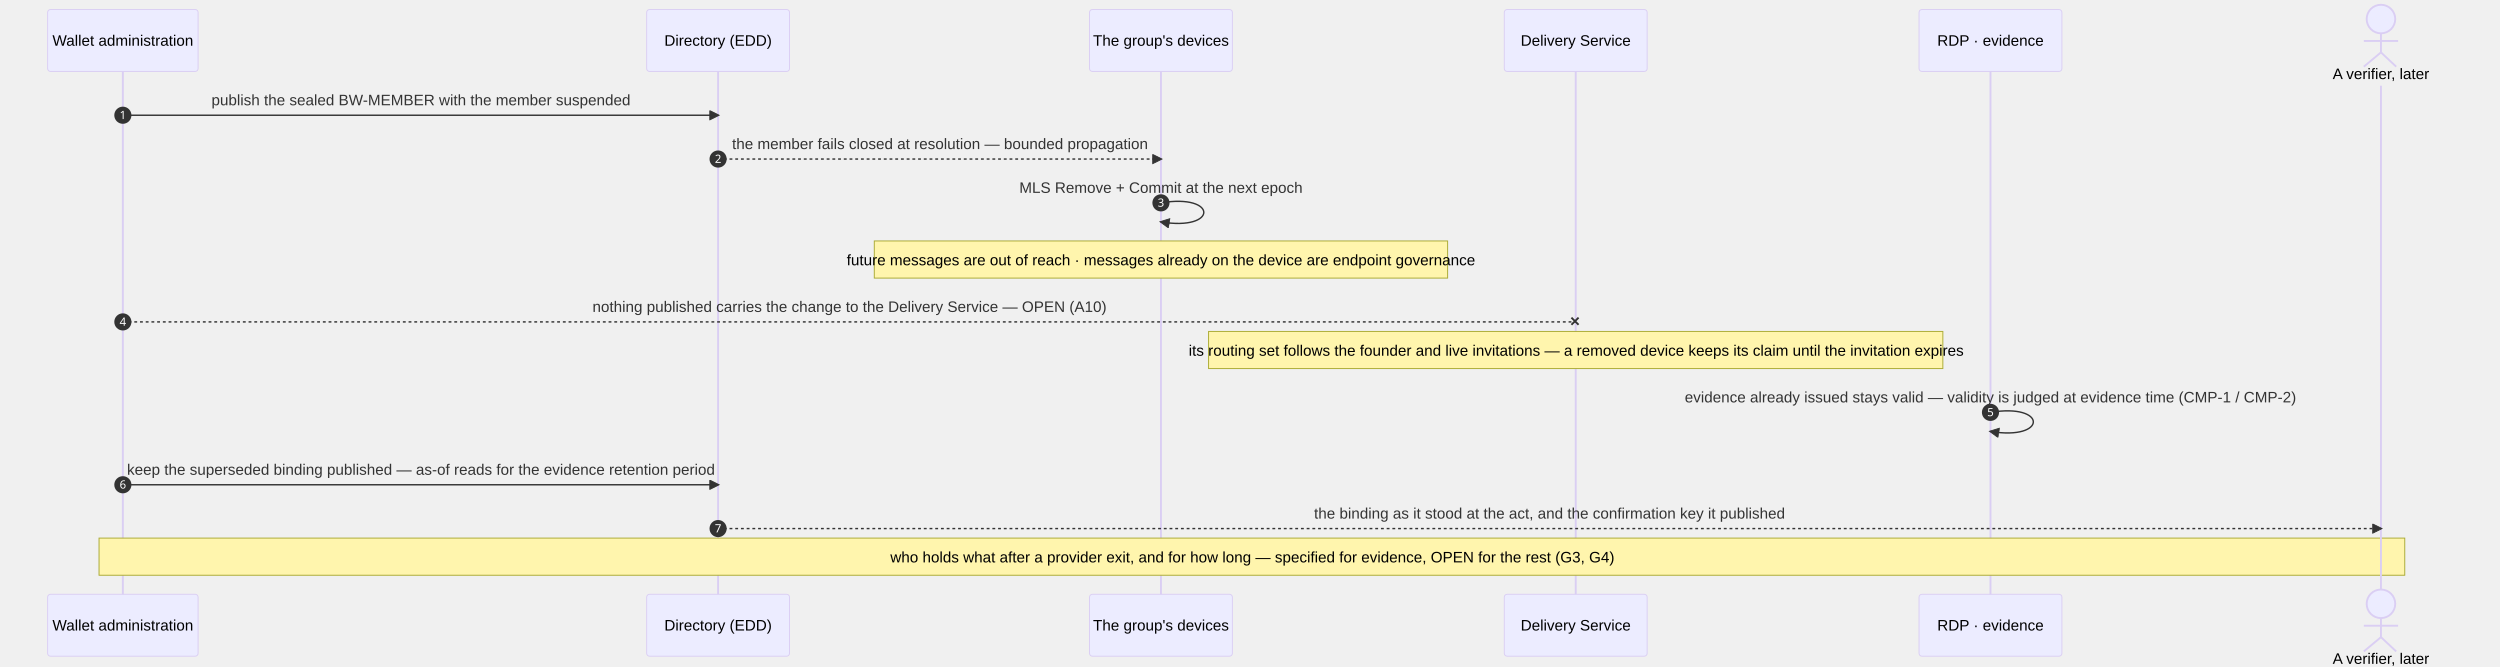
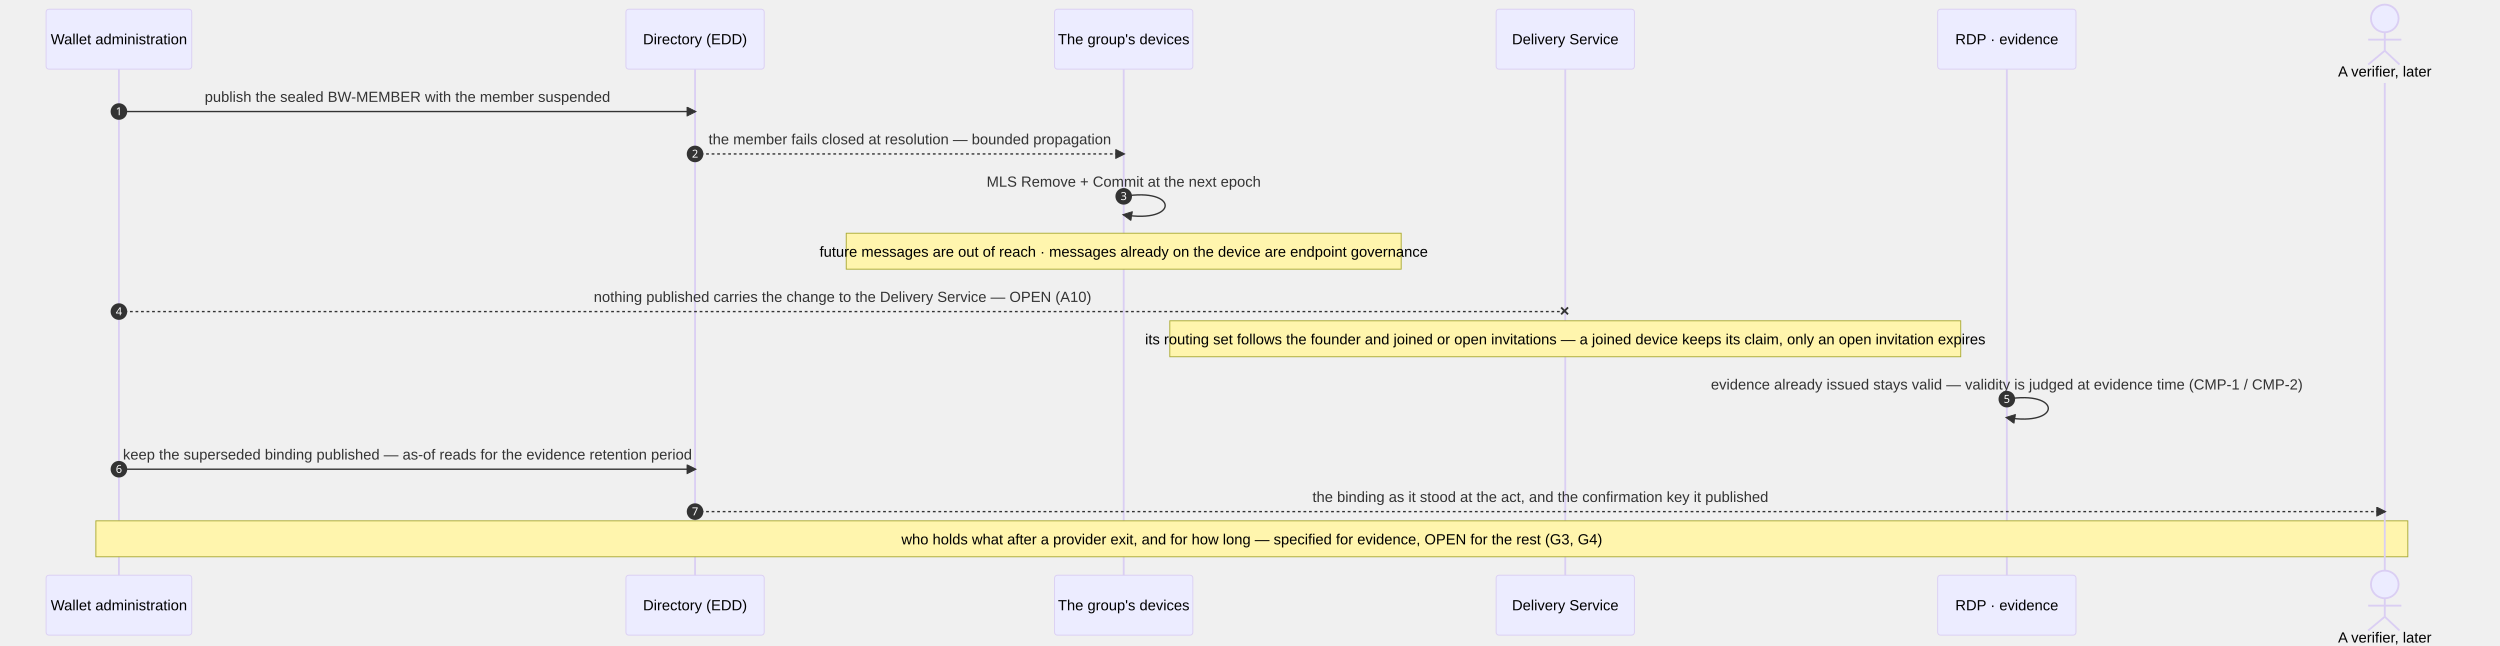
- <svg xmlns="http://www.w3.org/2000/svg" aria-roledescription="sequence" role="graphics-document document" viewBox="-50 -10 2625 700" style="max-width: 2625px; background-color: white;" width="100%" id="my-svg">
+ <svg xmlns="http://www.w3.org/2000/svg" aria-roledescription="sequence" role="graphics-document document" viewBox="-50 -10 2712 700" style="max-width: 2712px; background-color: white;" width="100%" id="my-svg">
  <g>
-     <rect class="actor" ry="3" rx="3" height="65" width="150" stroke="#666" fill="#eaeaea" y="614" x="1965" />
-     <text style="text-anchor: middle; font-size: 16px; font-weight: 400;" class="actor" alignment-baseline="central" dominant-baseline="central" y="646.5" x="2040">
-       <tspan dy="0" x="2040">RDP · evidence</tspan>
+     <rect class="actor" ry="3" rx="3" height="65" width="150" stroke="#666" fill="#eaeaea" y="614" x="2052" />
+     <text style="text-anchor: middle; font-size: 16px; font-weight: 400;" class="actor" alignment-baseline="central" dominant-baseline="central" y="646.5" x="2127">
+       <tspan dy="0" x="2127">RDP · evidence</tspan>
    </text>
  </g>
  <g>
-     <rect class="actor" ry="3" rx="3" height="65" width="150" stroke="#666" fill="#eaeaea" y="614" x="1529.5" />
-     <text style="text-anchor: middle; font-size: 16px; font-weight: 400;" class="actor" alignment-baseline="central" dominant-baseline="central" y="646.5" x="1604.5">
-       <tspan dy="0" x="1604.5">Delivery Service</tspan>
+     <rect class="actor" ry="3" rx="3" height="65" width="150" stroke="#666" fill="#eaeaea" y="614" x="1573" />
+     <text style="text-anchor: middle; font-size: 16px; font-weight: 400;" class="actor" alignment-baseline="central" dominant-baseline="central" y="646.5" x="1648">
+       <tspan dy="0" x="1648">Delivery Service</tspan>
    </text>
  </g>
  <g>
    <rect class="actor" ry="3" rx="3" height="65" width="150" stroke="#666" fill="#eaeaea" y="614" x="1094" />
    <text style="text-anchor: middle; font-size: 16px; font-weight: 400;" class="actor" alignment-baseline="central" dominant-baseline="central" y="646.5" x="1169">
      <tspan dy="0" x="1169">The group's devices</tspan>
    </text>
  </g>
  <g>
    <rect class="actor" ry="3" rx="3" height="65" width="150" stroke="#666" fill="#eaeaea" y="614" x="629" />
    <text style="text-anchor: middle; font-size: 16px; font-weight: 400;" class="actor" alignment-baseline="central" dominant-baseline="central" y="646.5" x="704">
      <tspan dy="0" x="704">Directory (EDD)</tspan>
    </text>
  </g>
  <g>
    <rect class="actor" ry="3" rx="3" height="65" width="158" stroke="#666" fill="#eaeaea" y="614" x="0" />
    <text style="text-anchor: middle; font-size: 16px; font-weight: 400;" class="actor" alignment-baseline="central" dominant-baseline="central" y="646.5" x="79">
      <tspan dy="0" x="79">Wallet administration</tspan>
    </text>
  </g>
  <g>
-     <line stroke="#999" stroke-width="0.5px" class="200" y2="614" x2="2040" y1="5" x1="2040" id="actor4" />
+     <line stroke="#999" stroke-width="0.5px" class="200" y2="614" x2="2127" y1="5" x1="2127" id="actor4" />
    <g id="root-4">
-       <rect class="actor" ry="3" rx="3" height="65" width="150" stroke="#666" fill="#eaeaea" y="0" x="1965" />
-       <text style="text-anchor: middle; font-size: 16px; font-weight: 400;" class="actor" alignment-baseline="central" dominant-baseline="central" y="32.5" x="2040">
-         <tspan dy="0" x="2040">RDP · evidence</tspan>
+       <rect class="actor" ry="3" rx="3" height="65" width="150" stroke="#666" fill="#eaeaea" y="0" x="2052" />
+       <text style="text-anchor: middle; font-size: 16px; font-weight: 400;" class="actor" alignment-baseline="central" dominant-baseline="central" y="32.5" x="2127">
+         <tspan dy="0" x="2127">RDP · evidence</tspan>
      </text>
    </g>
  </g>
  <g>
-     <line stroke="#999" stroke-width="0.5px" class="200" y2="614" x2="1604.5" y1="5" x1="1604.5" id="actor3" />
+     <line stroke="#999" stroke-width="0.5px" class="200" y2="614" x2="1648" y1="5" x1="1648" id="actor3" />
    <g id="root-3">
-       <rect class="actor" ry="3" rx="3" height="65" width="150" stroke="#666" fill="#eaeaea" y="0" x="1529.5" />
-       <text style="text-anchor: middle; font-size: 16px; font-weight: 400;" class="actor" alignment-baseline="central" dominant-baseline="central" y="32.5" x="1604.5">
-         <tspan dy="0" x="1604.5">Delivery Service</tspan>
+       <rect class="actor" ry="3" rx="3" height="65" width="150" stroke="#666" fill="#eaeaea" y="0" x="1573" />
+       <text style="text-anchor: middle; font-size: 16px; font-weight: 400;" class="actor" alignment-baseline="central" dominant-baseline="central" y="32.5" x="1648">
+         <tspan dy="0" x="1648">Delivery Service</tspan>
      </text>
    </g>
  </g>
  <g>
    <line stroke="#999" stroke-width="0.5px" class="200" y2="614" x2="1169" y1="5" x1="1169" id="actor2" />
    <g id="root-2">
      <rect class="actor" ry="3" rx="3" height="65" width="150" stroke="#666" fill="#eaeaea" y="0" x="1094" />
      <text style="text-anchor: middle; font-size: 16px; font-weight: 400;" class="actor" alignment-baseline="central" dominant-baseline="central" y="32.5" x="1169">
        <tspan dy="0" x="1169">The group's devices</tspan>
      </text>
    </g>
  </g>
  <g>
    <line stroke="#999" stroke-width="0.5px" class="200" y2="614" x2="704" y1="5" x1="704" id="actor1" />
    <g id="root-1">
      <rect class="actor" ry="3" rx="3" height="65" width="150" stroke="#666" fill="#eaeaea" y="0" x="629" />
      <text style="text-anchor: middle; font-size: 16px; font-weight: 400;" class="actor" alignment-baseline="central" dominant-baseline="central" y="32.5" x="704">
        <tspan dy="0" x="704">Directory (EDD)</tspan>
      </text>
    </g>
  </g>
  <g>
    <line stroke="#999" stroke-width="0.5px" class="200" y2="614" x2="79" y1="5" x1="79" id="actor0" />
    <g id="root-0">
      <rect class="actor" ry="3" rx="3" height="65" width="158" stroke="#666" fill="#eaeaea" y="0" x="0" />
      <text style="text-anchor: middle; font-size: 16px; font-weight: 400;" class="actor" alignment-baseline="central" dominant-baseline="central" y="32.5" x="79">
        <tspan dy="0" x="79">Wallet administration</tspan>
      </text>
    </g>
  </g>
  <style>#my-svg{font-family:"trebuchet ms",verdana,arial,sans-serif;font-size:16px;fill:#333;}#my-svg .error-icon{fill:#552222;}#my-svg .error-text{fill:#552222;stroke:#552222;}#my-svg .edge-thickness-normal{stroke-width:2px;}#my-svg .edge-thickness-thick{stroke-width:3.5px;}#my-svg .edge-pattern-solid{stroke-dasharray:0;}#my-svg .edge-pattern-dashed{stroke-dasharray:3;}#my-svg .edge-pattern-dotted{stroke-dasharray:2;}#my-svg .marker{fill:#333333;stroke:#333333;}#my-svg .marker.cross{stroke:#333333;}#my-svg svg{font-family:"trebuchet ms",verdana,arial,sans-serif;font-size:16px;}#my-svg .actor{stroke:hsl(259.626, 59.777%, 87.902%);fill:#ECECFF;}#my-svg text.actor&gt;tspan{fill:black;stroke:none;}#my-svg .actor-line{stroke:grey;}#my-svg .messageLine0{stroke-width:1.5;stroke-dasharray:none;stroke:#333;}#my-svg .messageLine1{stroke-width:1.5;stroke-dasharray:2,2;stroke:#333;}#my-svg #arrowhead path{fill:#333;stroke:#333;}#my-svg .sequenceNumber{fill:white;}#my-svg #sequencenumber{fill:#333;}#my-svg #crosshead path{fill:#333;stroke:#333;}#my-svg .messageText{fill:#333;stroke:none;}#my-svg .labelBox{stroke:hsl(259.626, 59.777%, 87.902%);fill:#ECECFF;}#my-svg .labelText,#my-svg .labelText&gt;tspan{fill:black;stroke:none;}#my-svg .loopText,#my-svg .loopText&gt;tspan{fill:black;stroke:none;}#my-svg .loopLine{stroke-width:2px;stroke-dasharray:2,2;stroke:hsl(259.626, 59.777%, 87.902%);fill:hsl(259.626, 59.777%, 87.902%);}#my-svg .note{stroke:#aaaa33;fill:#fff5ad;}#my-svg .noteText,#my-svg .noteText&gt;tspan{fill:black;stroke:none;}#my-svg .activation0{fill:#f4f4f4;stroke:#666;}#my-svg .activation1{fill:#f4f4f4;stroke:#666;}#my-svg .activation2{fill:#f4f4f4;stroke:#666;}#my-svg .actorPopupMenu{position:absolute;}#my-svg .actorPopupMenuPanel{position:absolute;fill:#ECECFF;box-shadow:0px 8px 16px 0px rgba(0,0,0,0.2);filter:drop-shadow(3px 5px 2px rgb(0 0 0 / 0.4));}#my-svg .actor-man line{stroke:hsl(259.626, 59.777%, 87.902%);fill:#ECECFF;}#my-svg .actor-man circle,#my-svg line{stroke:hsl(259.626, 59.777%, 87.902%);fill:#ECECFF;stroke-width:2px;}#my-svg :root{--mermaid-font-family:"trebuchet ms",verdana,arial,sans-serif;}</style>
  <g />
  <defs>
    <symbol height="24" width="24" id="computer">
      <path d="M2 2v13h20v-13h-20zm18 11h-16v-9h16v9zm-10.228 6l.466-1h3.524l.467 1h-4.457zm14.228 3h-24l2-6h2.104l-1.33 4h18.45l-1.297-4h2.073l2 6zm-5-10h-14v-7h14v7z" transform="scale(.5)" />
    </symbol>
  </defs>
  <defs>
    <symbol clip-rule="evenodd" fill-rule="evenodd" id="database">
      <path d="M12.258.001l.256.004.255.005.253.008.251.01.249.012.247.015.246.016.242.019.241.02.239.023.236.024.233.027.231.028.229.031.225.032.223.034.22.036.217.038.214.04.211.041.208.043.205.045.201.046.198.048.194.05.191.051.187.053.183.054.18.056.175.057.172.059.168.06.163.061.16.063.155.064.15.066.074.033.073.033.071.034.07.034.069.035.068.035.067.035.066.035.064.036.064.036.062.036.06.036.06.037.058.037.058.037.055.038.055.038.053.038.052.038.051.039.05.039.048.039.047.039.045.04.044.04.043.04.041.04.04.041.039.041.037.041.036.041.034.041.033.042.032.042.03.042.029.042.027.042.026.043.024.043.023.043.021.043.02.043.018.044.017.043.015.044.013.044.012.044.011.045.009.044.007.045.006.045.004.045.002.045.001.045v17l-.001.045-.002.045-.004.045-.006.045-.007.045-.009.044-.011.045-.012.044-.013.044-.015.044-.017.043-.018.044-.02.043-.021.043-.023.043-.024.043-.026.043-.027.042-.029.042-.03.042-.032.042-.033.042-.034.041-.036.041-.037.041-.039.041-.04.041-.041.04-.043.04-.044.04-.045.04-.047.039-.048.039-.05.039-.051.039-.052.038-.053.038-.055.038-.055.038-.058.037-.058.037-.06.037-.06.036-.062.036-.064.036-.064.036-.066.035-.067.035-.068.035-.069.035-.07.034-.071.034-.073.033-.074.033-.15.066-.155.064-.16.063-.163.061-.168.06-.172.059-.175.057-.18.056-.183.054-.187.053-.191.051-.194.05-.198.048-.201.046-.205.045-.208.043-.211.041-.214.04-.217.038-.22.036-.223.034-.225.032-.229.031-.231.028-.233.027-.236.024-.239.023-.241.02-.242.019-.246.016-.247.015-.249.012-.251.01-.253.008-.255.005-.256.004-.258.001-.258-.001-.256-.004-.255-.005-.253-.008-.251-.01-.249-.012-.247-.015-.245-.016-.243-.019-.241-.02-.238-.023-.236-.024-.234-.027-.231-.028-.228-.031-.226-.032-.223-.034-.22-.036-.217-.038-.214-.04-.211-.041-.208-.043-.204-.045-.201-.046-.198-.048-.195-.05-.19-.051-.187-.053-.184-.054-.179-.056-.176-.057-.172-.059-.167-.06-.164-.061-.159-.063-.155-.064-.151-.066-.074-.033-.072-.033-.072-.034-.07-.034-.069-.035-.068-.035-.067-.035-.066-.035-.064-.036-.063-.036-.062-.036-.061-.036-.06-.037-.058-.037-.057-.037-.056-.038-.055-.038-.053-.038-.052-.038-.051-.039-.049-.039-.049-.039-.046-.039-.046-.04-.044-.04-.043-.04-.041-.04-.04-.041-.039-.041-.037-.041-.036-.041-.034-.041-.033-.042-.032-.042-.03-.042-.029-.042-.027-.042-.026-.043-.024-.043-.023-.043-.021-.043-.02-.043-.018-.044-.017-.043-.015-.044-.013-.044-.012-.044-.011-.045-.009-.044-.007-.045-.006-.045-.004-.045-.002-.045-.001-.045v-17l.001-.045.002-.045.004-.045.006-.045.007-.045.009-.044.011-.045.012-.044.013-.044.015-.044.017-.043.018-.044.02-.043.021-.043.023-.043.024-.043.026-.043.027-.042.029-.042.03-.042.032-.042.033-.042.034-.041.036-.041.037-.041.039-.041.04-.041.041-.04.043-.04.044-.04.046-.04.046-.039.049-.039.049-.039.051-.039.052-.038.053-.038.055-.038.056-.038.057-.037.058-.037.06-.037.061-.036.062-.036.063-.036.064-.036.066-.035.067-.035.068-.035.069-.035.07-.034.072-.034.072-.033.074-.033.151-.066.155-.064.159-.063.164-.061.167-.06.172-.059.176-.057.179-.056.184-.054.187-.053.19-.051.195-.05.198-.048.201-.046.204-.045.208-.043.211-.041.214-.04.217-.038.22-.036.223-.034.226-.032.228-.031.231-.028.234-.027.236-.024.238-.023.241-.02.243-.019.245-.016.247-.015.249-.012.251-.01.253-.008.255-.005.256-.004.258-.001.258.001zm-9.258 20.499v.01l.001.021.003.021.004.022.005.021.006.022.007.022.009.023.01.022.011.023.012.023.013.023.015.023.016.024.017.023.018.024.019.024.021.024.022.025.023.024.024.025.052.049.056.05.061.051.066.051.07.051.075.051.079.052.084.052.088.052.092.052.097.052.102.051.105.052.11.052.114.051.119.051.123.051.127.05.131.05.135.05.139.048.144.049.147.047.152.047.155.047.16.045.163.045.167.043.171.043.176.041.178.041.183.039.187.039.19.037.194.035.197.035.202.033.204.031.209.03.212.029.216.027.219.025.222.024.226.021.23.02.233.018.236.016.24.015.243.012.246.01.249.008.253.005.256.004.259.001.26-.001.257-.004.254-.005.25-.008.247-.011.244-.012.241-.014.237-.016.233-.018.231-.021.226-.021.224-.024.22-.026.216-.027.212-.028.21-.031.205-.031.202-.034.198-.034.194-.036.191-.037.187-.039.183-.04.179-.04.175-.042.172-.043.168-.044.163-.045.16-.046.155-.046.152-.047.148-.048.143-.049.139-.049.136-.05.131-.05.126-.05.123-.051.118-.052.114-.051.11-.052.106-.052.101-.052.096-.052.092-.052.088-.053.083-.051.079-.052.074-.052.07-.051.065-.051.06-.051.056-.05.051-.05.023-.024.023-.025.021-.024.02-.024.019-.024.018-.024.017-.024.015-.023.014-.024.013-.023.012-.023.01-.023.01-.022.008-.022.006-.022.006-.022.004-.022.004-.021.001-.021.001-.021v-4.127l-.077.055-.08.053-.083.054-.085.053-.087.052-.09.052-.093.051-.095.05-.097.05-.1.049-.102.049-.105.048-.106.047-.109.047-.111.046-.114.045-.115.045-.118.044-.12.043-.122.042-.124.042-.126.041-.128.04-.13.04-.132.038-.134.038-.135.037-.138.037-.139.035-.142.035-.143.034-.144.033-.147.032-.148.031-.15.03-.151.03-.153.029-.154.027-.156.027-.158.026-.159.025-.161.024-.162.023-.163.022-.165.021-.166.02-.167.019-.169.018-.169.017-.171.016-.173.015-.173.014-.175.013-.175.012-.177.011-.178.01-.179.008-.179.008-.181.006-.182.005-.182.004-.184.003-.184.002h-.37l-.184-.002-.184-.003-.182-.004-.182-.005-.181-.006-.179-.008-.179-.008-.178-.01-.176-.011-.176-.012-.175-.013-.173-.014-.172-.015-.171-.016-.17-.017-.169-.018-.167-.019-.166-.02-.165-.021-.163-.022-.162-.023-.161-.024-.159-.025-.157-.026-.156-.027-.155-.027-.153-.029-.151-.03-.15-.03-.148-.031-.146-.032-.145-.033-.143-.034-.141-.035-.14-.035-.137-.037-.136-.037-.134-.038-.132-.038-.13-.04-.128-.04-.126-.041-.124-.042-.122-.042-.12-.044-.117-.043-.116-.045-.113-.045-.112-.046-.109-.047-.106-.047-.105-.048-.102-.049-.1-.049-.097-.05-.095-.05-.093-.052-.09-.051-.087-.052-.085-.053-.083-.054-.08-.054-.077-.054v4.127zm0-5.654v.011l.001.021.003.021.004.021.005.022.006.022.007.022.009.022.01.022.011.023.012.023.013.023.015.024.016.023.017.024.018.024.019.024.021.024.022.024.023.025.024.024.052.05.056.05.061.05.066.051.07.051.075.052.079.051.084.052.088.052.092.052.097.052.102.052.105.052.11.051.114.051.119.052.123.05.127.051.131.05.135.049.139.049.144.048.147.048.152.047.155.046.16.045.163.045.167.044.171.042.176.042.178.04.183.04.187.038.19.037.194.036.197.034.202.033.204.032.209.03.212.028.216.027.219.025.222.024.226.022.23.02.233.018.236.016.24.014.243.012.246.01.249.008.253.006.256.003.259.001.26-.001.257-.003.254-.006.25-.008.247-.01.244-.012.241-.015.237-.016.233-.018.231-.02.226-.022.224-.024.22-.025.216-.027.212-.029.21-.03.205-.032.202-.033.198-.035.194-.036.191-.037.187-.039.183-.039.179-.041.175-.042.172-.043.168-.044.163-.045.16-.045.155-.047.152-.047.148-.048.143-.048.139-.05.136-.049.131-.05.126-.051.123-.051.118-.051.114-.052.11-.052.106-.052.101-.052.096-.052.092-.052.088-.052.083-.052.079-.052.074-.051.07-.052.065-.051.06-.05.056-.051.051-.049.023-.025.023-.024.021-.025.02-.024.019-.024.018-.024.017-.024.015-.023.014-.023.013-.024.012-.022.01-.023.01-.023.008-.022.006-.022.006-.022.004-.021.004-.022.001-.021.001-.021v-4.139l-.077.054-.08.054-.083.054-.085.052-.087.053-.09.051-.093.051-.095.051-.097.05-.1.049-.102.049-.105.048-.106.047-.109.047-.111.046-.114.045-.115.044-.118.044-.12.044-.122.042-.124.042-.126.041-.128.04-.13.039-.132.039-.134.038-.135.037-.138.036-.139.036-.142.035-.143.033-.144.033-.147.033-.148.031-.15.03-.151.03-.153.028-.154.028-.156.027-.158.026-.159.025-.161.024-.162.023-.163.022-.165.021-.166.02-.167.019-.169.018-.169.017-.171.016-.173.015-.173.014-.175.013-.175.012-.177.011-.178.009-.179.009-.179.007-.181.007-.182.005-.182.004-.184.003-.184.002h-.37l-.184-.002-.184-.003-.182-.004-.182-.005-.181-.007-.179-.007-.179-.009-.178-.009-.176-.011-.176-.012-.175-.013-.173-.014-.172-.015-.171-.016-.17-.017-.169-.018-.167-.019-.166-.02-.165-.021-.163-.022-.162-.023-.161-.024-.159-.025-.157-.026-.156-.027-.155-.028-.153-.028-.151-.03-.15-.03-.148-.031-.146-.033-.145-.033-.143-.033-.141-.035-.14-.036-.137-.036-.136-.037-.134-.038-.132-.039-.13-.039-.128-.04-.126-.041-.124-.042-.122-.043-.12-.043-.117-.044-.116-.044-.113-.046-.112-.046-.109-.046-.106-.047-.105-.048-.102-.049-.1-.049-.097-.05-.095-.051-.093-.051-.09-.051-.087-.053-.085-.052-.083-.054-.08-.054-.077-.054v4.139zm0-5.666v.011l.001.02.003.022.004.021.005.022.006.021.007.022.009.023.01.022.011.023.012.023.013.023.015.023.016.024.017.024.018.023.019.024.021.025.022.024.023.024.024.025.052.05.056.05.061.05.066.051.07.051.075.052.079.051.084.052.088.052.092.052.097.052.102.052.105.051.11.052.114.051.119.051.123.051.127.05.131.05.135.05.139.049.144.048.147.048.152.047.155.046.16.045.163.045.167.043.171.043.176.042.178.04.183.04.187.038.19.037.194.036.197.034.202.033.204.032.209.03.212.028.216.027.219.025.222.024.226.021.23.02.233.018.236.017.24.014.243.012.246.01.249.008.253.006.256.003.259.001.26-.001.257-.003.254-.006.25-.008.247-.01.244-.013.241-.014.237-.016.233-.018.231-.02.226-.022.224-.024.22-.025.216-.027.212-.029.21-.03.205-.032.202-.033.198-.035.194-.036.191-.037.187-.039.183-.039.179-.041.175-.042.172-.043.168-.044.163-.045.16-.045.155-.047.152-.047.148-.048.143-.049.139-.049.136-.049.131-.051.126-.05.123-.051.118-.052.114-.051.11-.052.106-.052.101-.052.096-.052.092-.052.088-.052.083-.052.079-.052.074-.052.07-.051.065-.051.06-.051.056-.05.051-.049.023-.025.023-.025.021-.024.02-.024.019-.024.018-.024.017-.024.015-.023.014-.024.013-.023.012-.023.01-.022.01-.023.008-.022.006-.022.006-.022.004-.022.004-.021.001-.021.001-.021v-4.153l-.077.054-.08.054-.083.053-.085.053-.087.053-.09.051-.093.051-.095.051-.097.05-.1.049-.102.048-.105.048-.106.048-.109.046-.111.046-.114.046-.115.044-.118.044-.12.043-.122.043-.124.042-.126.041-.128.04-.13.039-.132.039-.134.038-.135.037-.138.036-.139.036-.142.034-.143.034-.144.033-.147.032-.148.032-.15.03-.151.03-.153.028-.154.028-.156.027-.158.026-.159.024-.161.024-.162.023-.163.023-.165.021-.166.02-.167.019-.169.018-.169.017-.171.016-.173.015-.173.014-.175.013-.175.012-.177.01-.178.01-.179.009-.179.007-.181.006-.182.006-.182.004-.184.003-.184.001-.185.001-.185-.001-.184-.001-.184-.003-.182-.004-.182-.006-.181-.006-.179-.007-.179-.009-.178-.01-.176-.01-.176-.012-.175-.013-.173-.014-.172-.015-.171-.016-.17-.017-.169-.018-.167-.019-.166-.02-.165-.021-.163-.023-.162-.023-.161-.024-.159-.024-.157-.026-.156-.027-.155-.028-.153-.028-.151-.03-.15-.03-.148-.032-.146-.032-.145-.033-.143-.034-.141-.034-.14-.036-.137-.036-.136-.037-.134-.038-.132-.039-.13-.039-.128-.041-.126-.041-.124-.041-.122-.043-.12-.043-.117-.044-.116-.044-.113-.046-.112-.046-.109-.046-.106-.048-.105-.048-.102-.048-.1-.05-.097-.049-.095-.051-.093-.051-.09-.052-.087-.052-.085-.053-.083-.053-.08-.054-.077-.054v4.153zm8.74-8.179l-.257.004-.254.005-.25.008-.247.011-.244.012-.241.014-.237.016-.233.018-.231.021-.226.022-.224.023-.22.026-.216.027-.212.028-.21.031-.205.032-.202.033-.198.034-.194.036-.191.038-.187.038-.183.04-.179.041-.175.042-.172.043-.168.043-.163.045-.16.046-.155.046-.152.048-.148.048-.143.048-.139.049-.136.05-.131.05-.126.051-.123.051-.118.051-.114.052-.11.052-.106.052-.101.052-.096.052-.092.052-.088.052-.083.052-.079.052-.074.051-.07.052-.065.051-.06.05-.056.05-.051.05-.023.025-.023.024-.021.024-.02.025-.019.024-.018.024-.017.023-.015.024-.014.023-.013.023-.012.023-.01.023-.01.022-.008.022-.006.023-.006.021-.004.022-.004.021-.001.021-.001.021.001.021.001.021.004.021.004.022.006.021.006.023.008.022.01.022.01.023.012.023.013.023.014.023.015.024.017.023.018.024.019.024.02.025.021.024.023.024.023.025.051.05.056.05.06.05.065.051.07.052.074.051.079.052.083.052.088.052.092.052.096.052.101.052.106.052.11.052.114.052.118.051.123.051.126.051.131.05.136.05.139.049.143.048.148.048.152.048.155.046.16.046.163.045.168.043.172.043.175.042.179.041.183.04.187.038.191.038.194.036.198.034.202.033.205.032.21.031.212.028.216.027.22.026.224.023.226.022.231.021.233.018.237.016.241.014.244.012.247.011.25.008.254.005.257.004.26.001.26-.001.257-.004.254-.005.25-.008.247-.011.244-.012.241-.014.237-.016.233-.018.231-.021.226-.022.224-.023.22-.026.216-.027.212-.028.21-.031.205-.032.202-.033.198-.034.194-.036.191-.038.187-.038.183-.04.179-.041.175-.042.172-.043.168-.043.163-.045.16-.046.155-.046.152-.048.148-.048.143-.048.139-.049.136-.05.131-.05.126-.051.123-.051.118-.051.114-.052.11-.052.106-.052.101-.052.096-.052.092-.052.088-.052.083-.052.079-.052.074-.051.07-.052.065-.051.06-.05.056-.05.051-.05.023-.025.023-.024.021-.024.02-.025.019-.024.018-.024.017-.023.015-.024.014-.023.013-.023.012-.023.01-.023.01-.022.008-.022.006-.023.006-.021.004-.022.004-.021.001-.021.001-.021-.001-.021-.001-.021-.004-.021-.004-.022-.006-.021-.006-.023-.008-.022-.01-.022-.01-.023-.012-.023-.013-.023-.014-.023-.015-.024-.017-.023-.018-.024-.019-.024-.02-.025-.021-.024-.023-.024-.023-.025-.051-.05-.056-.05-.06-.05-.065-.051-.07-.052-.074-.051-.079-.052-.083-.052-.088-.052-.092-.052-.096-.052-.101-.052-.106-.052-.11-.052-.114-.052-.118-.051-.123-.051-.126-.051-.131-.05-.136-.05-.139-.049-.143-.048-.148-.048-.152-.048-.155-.046-.16-.046-.163-.045-.168-.043-.172-.043-.175-.042-.179-.041-.183-.04-.187-.038-.191-.038-.194-.036-.198-.034-.202-.033-.205-.032-.21-.031-.212-.028-.216-.027-.22-.026-.224-.023-.226-.022-.231-.021-.233-.018-.237-.016-.241-.014-.244-.012-.247-.011-.25-.008-.254-.005-.257-.004-.26-.001-.26.001z" transform="scale(.5)" />
    </symbol>
  </defs>
  <defs>
    <symbol height="24" width="24" id="clock">
      <path d="M12 2c5.514 0 10 4.486 10 10s-4.486 10-10 10-10-4.486-10-10 4.486-10 10-10zm0-2c-6.627 0-12 5.373-12 12s5.373 12 12 12 12-5.373 12-12-5.373-12-12-12zm5.848 12.459c.202.038.202.333.001.372-1.907.361-6.045 1.111-6.547 1.111-.719 0-1.301-.582-1.301-1.301 0-.512.77-5.447 1.125-7.445.034-.192.312-.181.343.014l.985 6.238 5.394 1.011z" transform="scale(.5)" />
    </symbol>
  </defs>
  <defs>
    <marker orient="auto" markerHeight="12" markerWidth="12" markerUnits="userSpaceOnUse" refY="5" refX="9" id="arrowhead">
      <path d="M 0 0 L 10 5 L 0 10 z" />
    </marker>
  </defs>
  <defs>
    <marker refY="5" refX="4" orient="auto" markerHeight="8" markerWidth="15" id="crosshead">
      <path style="stroke-dasharray: 0, 0;" d="M 1,2 L 6,7 M 6,2 L 1,7" stroke-width="1pt" stroke="#000000" fill="none" />
    </marker>
  </defs>
  <defs>
    <marker orient="auto" markerHeight="28" markerWidth="20" refY="7" refX="18" id="filled-head">
      <path d="M 18,7 L9,13 L14,7 L9,1 Z" />
    </marker>
  </defs>
  <defs>
    <marker orient="auto" markerHeight="40" markerWidth="60" refY="15" refX="15" id="sequencenumber">
      <circle r="6" cy="15" cx="15" />
    </marker>
  </defs>
  <g>
    <rect class="note" ry="0" rx="0" height="39" width="602" stroke="#666" fill="#EDF2AE" y="243" x="868" />
    <text style="font-size: 16px; font-weight: 400;" dy="1em" class="noteText" alignment-baseline="middle" dominant-baseline="middle" text-anchor="middle" y="248" x="1169">
      <tspan x="1169">future messages are out of reach · messages already on the device are endpoint governance</tspan>
    </text>
  </g>
  <g>
-     <rect class="note" ry="0" rx="0" height="39" width="771" stroke="#666" fill="#EDF2AE" y="338" x="1219" />
-     <text style="font-size: 16px; font-weight: 400;" dy="1em" class="noteText" alignment-baseline="middle" dominant-baseline="middle" text-anchor="middle" y="343" x="1605">
-       <tspan x="1605">its routing set follows the founder and live invitations — a removed device keeps its claim until the invitation expires</tspan>
+     <rect class="note" ry="0" rx="0" height="39" width="858" stroke="#666" fill="#EDF2AE" y="338" x="1219" />
+     <text style="font-size: 16px; font-weight: 400;" dy="1em" class="noteText" alignment-baseline="middle" dominant-baseline="middle" text-anchor="middle" y="343" x="1648">
+       <tspan x="1648">its routing set follows the founder and joined or open invitations — a joined device keeps its claim, only an open invitation expires</tspan>
    </text>
  </g>
  <g>
-     <rect class="note" ry="0" rx="0" height="39" width="2421" stroke="#666" fill="#EDF2AE" y="555" x="54" />
-     <text style="font-size: 16px; font-weight: 400;" dy="1em" class="noteText" alignment-baseline="middle" dominant-baseline="middle" text-anchor="middle" y="560" x="1265">
-       <tspan x="1265">who holds what after a provider exit, and for how long — specified for evidence, OPEN for the rest (G3, G4)</tspan>
+     <rect class="note" ry="0" rx="0" height="39" width="2508" stroke="#666" fill="#EDF2AE" y="555" x="54" />
+     <text style="font-size: 16px; font-weight: 400;" dy="1em" class="noteText" alignment-baseline="middle" dominant-baseline="middle" text-anchor="middle" y="560" x="1308">
+       <tspan x="1308">who holds what after a provider exit, and for how long — specified for evidence, OPEN for the rest (G3, G4)</tspan>
    </text>
  </g>
-   <line stroke="#999" stroke-width="0.5px" class="200" y2="614" x2="2450" y1="80" x1="2450" id="actor5" />
+   <line stroke="#999" stroke-width="0.5px" class="200" y2="614" x2="2537" y1="80" x1="2537" id="actor5" />
  <g class="actor-man">
-     <line y2="45" x2="2450" y1="25" x1="2450" id="actor-man-torso5" />
-     <line y2="33" x2="2468" y1="33" x1="2432" id="actor-man-arms5" />
-     <line y2="45" x2="2450" y1="60" x1="2432" />
-     <line y2="60" x2="2466" y1="45" x1="2450" />
-     <circle height="65" width="150" r="15" cy="10" cx="2450" />
-     <text style="text-anchor: middle; font-size: 16px; font-weight: 400;" class="actor" alignment-baseline="central" dominant-baseline="central" y="67.5" x="2450">
-       <tspan dy="0" x="2450">A verifier, later</tspan>
+     <line y2="45" x2="2537" y1="25" x1="2537" id="actor-man-torso5" />
+     <line y2="33" x2="2555" y1="33" x1="2519" id="actor-man-arms5" />
+     <line y2="45" x2="2537" y1="60" x1="2519" />
+     <line y2="60" x2="2553" y1="45" x1="2537" />
+     <circle height="65" width="150" r="15" cy="10" cx="2537" />
+     <text style="text-anchor: middle; font-size: 16px; font-weight: 400;" class="actor" alignment-baseline="central" dominant-baseline="central" y="67.5" x="2537">
+       <tspan dy="0" x="2537">A verifier, later</tspan>
    </text>
  </g>
  <text style="font-size: 16px; font-weight: 400;" dy="1em" class="messageText" alignment-baseline="middle" dominant-baseline="middle" text-anchor="middle" y="80" x="392">publish the sealed BW-MEMBER with the member suspended</text>
  <line style="fill: none;" marker-start="url(#sequencenumber)" marker-end="url(#arrowhead)" stroke="none" stroke-width="2" class="messageLine0" y2="111" x2="704" y1="111" x1="79" />
  <text class="sequenceNumber" text-anchor="middle" font-size="12px" font-family="sans-serif" y="115" x="79">1</text>
  <text style="font-size: 16px; font-weight: 400;" dy="1em" class="messageText" alignment-baseline="middle" dominant-baseline="middle" text-anchor="middle" y="126" x="937">the member fails closed at resolution — bounded propagation</text>
  <line style="stroke-dasharray: 3, 3; fill: none;" marker-start="url(#sequencenumber)" marker-end="url(#arrowhead)" stroke="none" stroke-width="2" class="messageLine1" y2="157" x2="1169" y1="157" x1="704" />
  <text class="sequenceNumber" text-anchor="middle" font-size="12px" font-family="sans-serif" y="161" x="704">2</text>
  <text style="font-size: 16px; font-weight: 400;" dy="1em" class="messageText" alignment-baseline="middle" dominant-baseline="middle" text-anchor="middle" y="172" x="1169">MLS Remove + Commit at the next epoch</text>
  <path style="fill: none;" marker-start="url(#sequencenumber)" marker-end="url(#arrowhead)" stroke="none" stroke-width="2" class="messageLine0" d="M 1169,203 C 1229,193 1229,233 1169,223" />
  <text class="sequenceNumber" text-anchor="middle" font-size="12px" font-family="sans-serif" y="207" x="1169">3</text>
-   <text style="font-size: 16px; font-weight: 400;" dy="1em" class="messageText" alignment-baseline="middle" dominant-baseline="middle" text-anchor="middle" y="297" x="842">nothing published carries the change to the Delivery Service — OPEN (A10)</text>
-   <line style="stroke-dasharray: 3, 3; fill: none;" marker-start="url(#sequencenumber)" marker-end="url(#crosshead)" stroke="none" stroke-width="2" class="messageLine1" y2="328" x2="1604.5" y1="328" x1="79" />
+   <text style="font-size: 16px; font-weight: 400;" dy="1em" class="messageText" alignment-baseline="middle" dominant-baseline="middle" text-anchor="middle" y="297" x="864">nothing published carries the change to the Delivery Service — OPEN (A10)</text>
+   <line style="stroke-dasharray: 3, 3; fill: none;" marker-start="url(#sequencenumber)" marker-end="url(#crosshead)" stroke="none" stroke-width="2" class="messageLine1" y2="328" x2="1648" y1="328" x1="79" />
  <text class="sequenceNumber" text-anchor="middle" font-size="12px" font-family="sans-serif" y="332" x="79">4</text>
-   <text style="font-size: 16px; font-weight: 400;" dy="1em" class="messageText" alignment-baseline="middle" dominant-baseline="middle" text-anchor="middle" y="392" x="2040">evidence already issued stays valid — validity is judged at evidence time (CMP-1 / CMP-2)</text>
-   <path style="fill: none;" marker-start="url(#sequencenumber)" marker-end="url(#arrowhead)" stroke="none" stroke-width="2" class="messageLine0" d="M 2040,423 C 2100,413 2100,453 2040,443" />
-   <text class="sequenceNumber" text-anchor="middle" font-size="12px" font-family="sans-serif" y="427" x="2040">5</text>
+   <text style="font-size: 16px; font-weight: 400;" dy="1em" class="messageText" alignment-baseline="middle" dominant-baseline="middle" text-anchor="middle" y="392" x="2127">evidence already issued stays valid — validity is judged at evidence time (CMP-1 / CMP-2)</text>
+   <path style="fill: none;" marker-start="url(#sequencenumber)" marker-end="url(#arrowhead)" stroke="none" stroke-width="2" class="messageLine0" d="M 2127,423 C 2187,413 2187,453 2127,443" />
+   <text class="sequenceNumber" text-anchor="middle" font-size="12px" font-family="sans-serif" y="427" x="2127">5</text>
  <text style="font-size: 16px; font-weight: 400;" dy="1em" class="messageText" alignment-baseline="middle" dominant-baseline="middle" text-anchor="middle" y="468" x="392">keep the superseded binding published — as-of reads for the evidence retention period</text>
  <line style="fill: none;" marker-start="url(#sequencenumber)" marker-end="url(#arrowhead)" stroke="none" stroke-width="2" class="messageLine0" y2="499" x2="704" y1="499" x1="79" />
  <text class="sequenceNumber" text-anchor="middle" font-size="12px" font-family="sans-serif" y="503" x="79">6</text>
-   <text style="font-size: 16px; font-weight: 400;" dy="1em" class="messageText" alignment-baseline="middle" dominant-baseline="middle" text-anchor="middle" y="514" x="1577">the binding as it stood at the act, and the confirmation key it published</text>
-   <line style="stroke-dasharray: 3, 3; fill: none;" marker-start="url(#sequencenumber)" marker-end="url(#arrowhead)" stroke="none" stroke-width="2" class="messageLine1" y2="545" x2="2450" y1="545" x1="704" />
+   <text style="font-size: 16px; font-weight: 400;" dy="1em" class="messageText" alignment-baseline="middle" dominant-baseline="middle" text-anchor="middle" y="514" x="1621">the binding as it stood at the act, and the confirmation key it published</text>
+   <line style="stroke-dasharray: 3, 3; fill: none;" marker-start="url(#sequencenumber)" marker-end="url(#arrowhead)" stroke="none" stroke-width="2" class="messageLine1" y2="545" x2="2537" y1="545" x1="704" />
  <text class="sequenceNumber" text-anchor="middle" font-size="12px" font-family="sans-serif" y="549" x="704">7</text>
  <g class="actor-man">
-     <line y2="659" x2="2450" y1="639" x1="2450" id="actor-man-torso5" />
-     <line y2="647" x2="2468" y1="647" x1="2432" id="actor-man-arms5" />
-     <line y2="659" x2="2450" y1="674" x1="2432" />
-     <line y2="674" x2="2466" y1="659" x1="2450" />
-     <circle height="65" width="150" r="15" cy="624" cx="2450" />
-     <text style="text-anchor: middle; font-size: 16px; font-weight: 400;" class="actor" alignment-baseline="central" dominant-baseline="central" y="681.5" x="2450">
-       <tspan dy="0" x="2450">A verifier, later</tspan>
+     <line y2="659" x2="2537" y1="639" x1="2537" id="actor-man-torso5" />
+     <line y2="647" x2="2555" y1="647" x1="2519" id="actor-man-arms5" />
+     <line y2="659" x2="2537" y1="674" x1="2519" />
+     <line y2="674" x2="2553" y1="659" x1="2537" />
+     <circle height="65" width="150" r="15" cy="624" cx="2537" />
+     <text style="text-anchor: middle; font-size: 16px; font-weight: 400;" class="actor" alignment-baseline="central" dominant-baseline="central" y="681.5" x="2537">
+       <tspan dy="0" x="2537">A verifier, later</tspan>
    </text>
  </g>
</svg>
